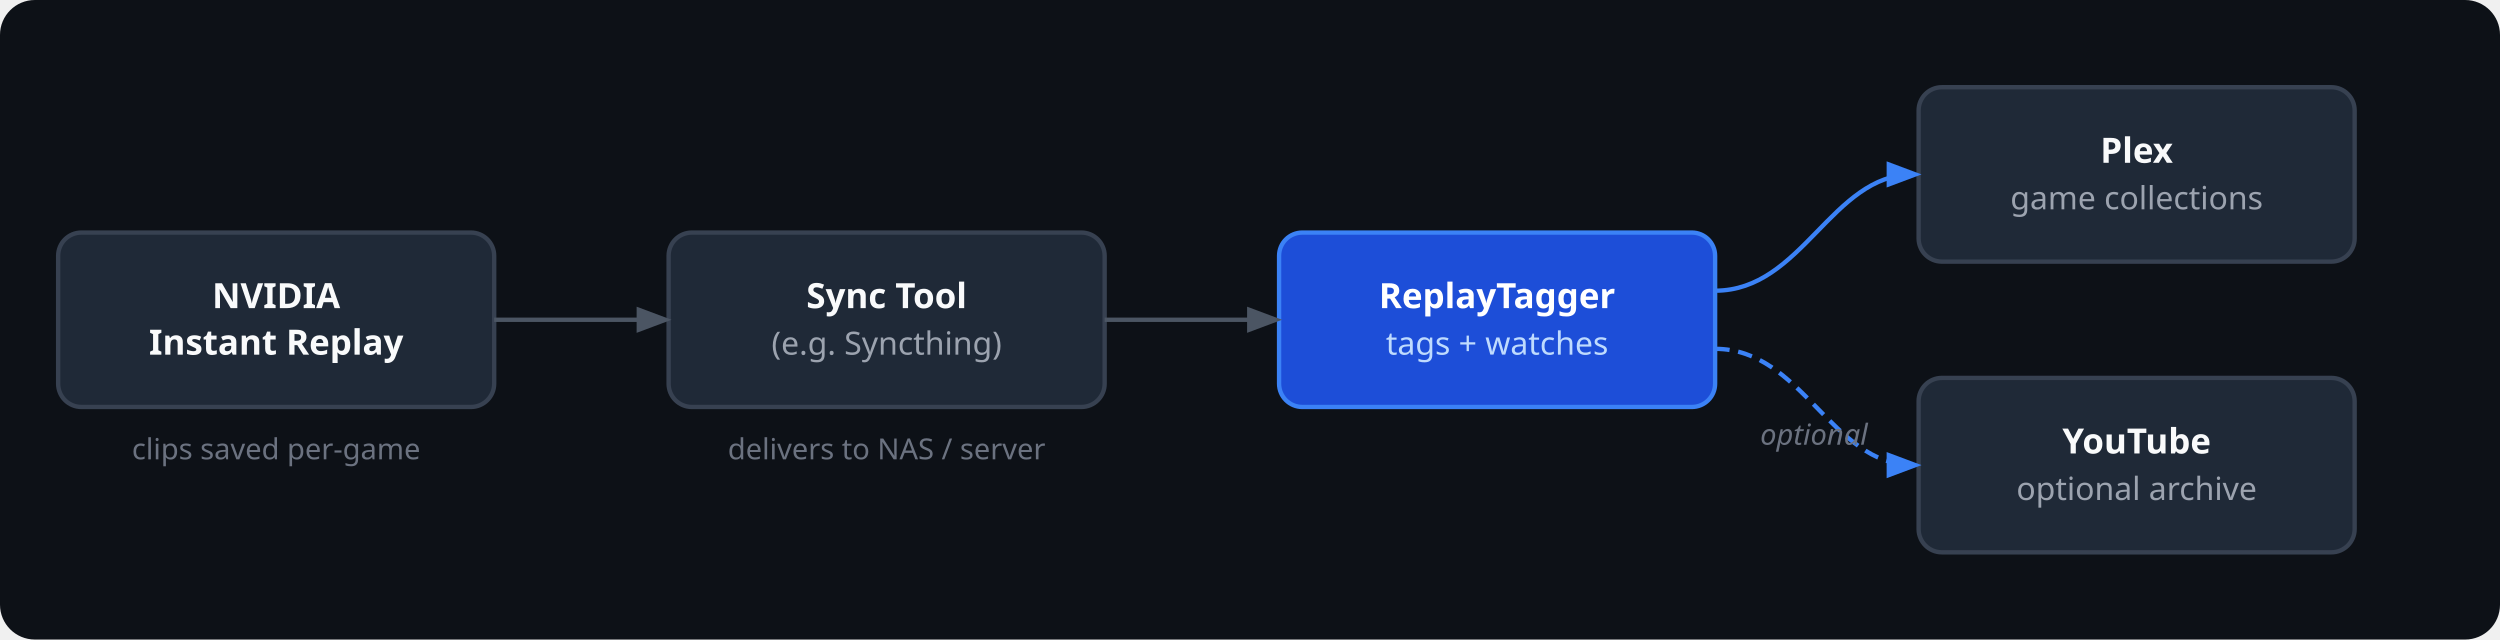
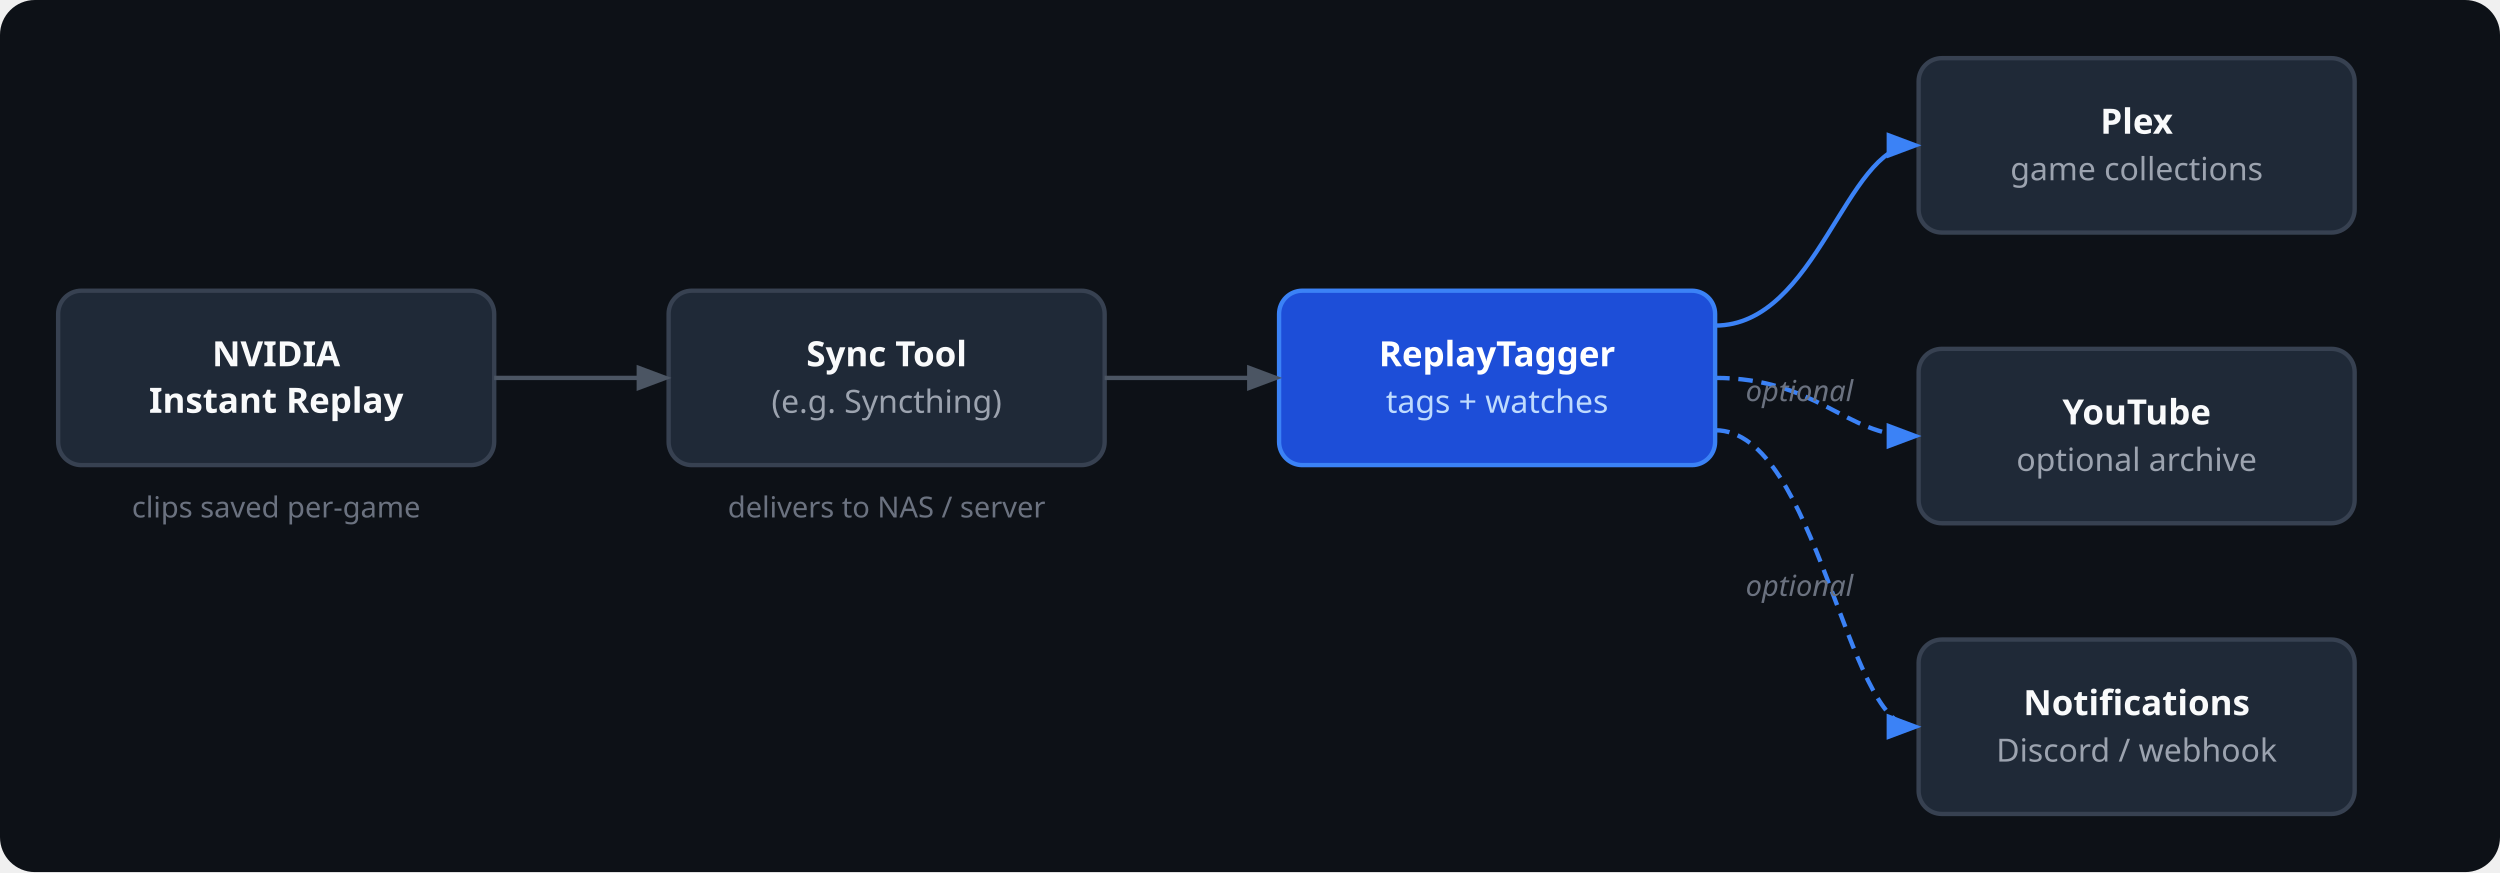
- <svg xmlns="http://www.w3.org/2000/svg" viewBox="0 0 860 220" width="860" height="220" font-family="ui-sans-serif, system-ui, sans-serif">
-   <rect width="860" height="220" fill="#0d1117" rx="12" />
-   <rect x="20" y="80" width="150" height="60" rx="8" fill="#1f2937" stroke="#374151" stroke-width="1.5" />
-   <text x="95" y="106" text-anchor="middle" fill="#f9fafb" font-size="12" font-weight="600">NVIDIA</text>
-   <text x="95" y="122" text-anchor="middle" fill="#f9fafb" font-size="12" font-weight="600">Instant Replay</text>
-   <rect x="230" y="80" width="150" height="60" rx="8" fill="#1f2937" stroke="#374151" stroke-width="1.5" />
-   <text x="305" y="106" text-anchor="middle" fill="#f9fafb" font-size="12" font-weight="600">Sync Tool</text>
-   <text x="305" y="122" text-anchor="middle" fill="#9ca3af" font-size="11">(e.g. Syncthing)</text>
-   <rect x="440" y="80" width="150" height="60" rx="8" fill="#1d4ed8" stroke="#3b82f6" stroke-width="1.5" />
-   <text x="515" y="106" text-anchor="middle" fill="#ffffff" font-size="12" font-weight="700">ReplayTagger</text>
-   <text x="515" y="122" text-anchor="middle" fill="#bfdbfe" font-size="11">tags + watches</text>
-   <rect x="660" y="30" width="150" height="60" rx="8" fill="#1f2937" stroke="#374151" stroke-width="1.5" />
-   <text x="735" y="56" text-anchor="middle" fill="#f9fafb" font-size="12" font-weight="600">Plex</text>
-   <text x="735" y="72" text-anchor="middle" fill="#9ca3af" font-size="11">game collections</text>
-   <rect x="660" y="130" width="150" height="60" rx="8" fill="#1f2937" stroke="#374151" stroke-width="1.5" />
-   <text x="735" y="156" text-anchor="middle" fill="#f9fafb" font-size="12" font-weight="600">YouTube</text>
-   <text x="735" y="172" text-anchor="middle" fill="#9ca3af" font-size="11">optional archive</text>
-   <line x1="170" y1="110" x2="228" y2="110" stroke="#4b5563" stroke-width="1.5" marker-end="url(#arr)" />
-   <line x1="380" y1="110" x2="438" y2="110" stroke="#4b5563" stroke-width="1.5" marker-end="url(#arr)" />
-   <path d="M590 100 C620 100 630 60 658 60" fill="none" stroke="#3b82f6" stroke-width="1.5" marker-end="url(#arr-blue)" />
-   <path d="M590 120 C620 120 630 160 658 160" fill="none" stroke="#3b82f6" stroke-width="1.5" stroke-dasharray="5,3" marker-end="url(#arr-blue)" />
-   <text x="95" y="158" text-anchor="middle" fill="#6b7280" font-size="10">clips saved per-game</text>
-   <text x="305" y="158" text-anchor="middle" fill="#6b7280" font-size="10">delivers to NAS / server</text>
-   <text x="624" y="153" text-anchor="middle" fill="#6b7280" font-size="10" font-style="italic">optional</text>
+ <svg xmlns="http://www.w3.org/2000/svg" viewBox="0 0 860 300" width="860" height="300" font-family="ui-sans-serif, system-ui, sans-serif">
+   <rect width="860" height="300" fill="#0d1117" rx="12" />
+   <rect x="20" y="100" width="150" height="60" rx="8" fill="#1f2937" stroke="#374151" stroke-width="1.5" />
+   <text x="95" y="126" text-anchor="middle" fill="#f9fafb" font-size="12" font-weight="600">NVIDIA</text>
+   <text x="95" y="142" text-anchor="middle" fill="#f9fafb" font-size="12" font-weight="600">Instant Replay</text>
+   <rect x="230" y="100" width="150" height="60" rx="8" fill="#1f2937" stroke="#374151" stroke-width="1.5" />
+   <text x="305" y="126" text-anchor="middle" fill="#f9fafb" font-size="12" font-weight="600">Sync Tool</text>
+   <text x="305" y="142" text-anchor="middle" fill="#9ca3af" font-size="11">(e.g. Syncthing)</text>
+   <rect x="440" y="100" width="150" height="60" rx="8" fill="#1d4ed8" stroke="#3b82f6" stroke-width="1.5" />
+   <text x="515" y="126" text-anchor="middle" fill="#ffffff" font-size="12" font-weight="700">ReplayTagger</text>
+   <text x="515" y="142" text-anchor="middle" fill="#bfdbfe" font-size="11">tags + watches</text>
+   <rect x="660" y="20" width="150" height="60" rx="8" fill="#1f2937" stroke="#374151" stroke-width="1.5" />
+   <text x="735" y="46" text-anchor="middle" fill="#f9fafb" font-size="12" font-weight="600">Plex</text>
+   <text x="735" y="62" text-anchor="middle" fill="#9ca3af" font-size="11">game collections</text>
+   <rect x="660" y="120" width="150" height="60" rx="8" fill="#1f2937" stroke="#374151" stroke-width="1.5" />
+   <text x="735" y="146" text-anchor="middle" fill="#f9fafb" font-size="12" font-weight="600">YouTube</text>
+   <text x="735" y="162" text-anchor="middle" fill="#9ca3af" font-size="11">optional archive</text>
+   <rect x="660" y="220" width="150" height="60" rx="8" fill="#1f2937" stroke="#374151" stroke-width="1.5" />
+   <text x="735" y="246" text-anchor="middle" fill="#f9fafb" font-size="12" font-weight="600">Notifications</text>
+   <text x="735" y="262" text-anchor="middle" fill="#9ca3af" font-size="11">Discord / webhook</text>
+   <line x1="170" y1="130" x2="228" y2="130" stroke="#4b5563" stroke-width="1.5" marker-end="url(#arr)" />
+   <line x1="380" y1="130" x2="438" y2="130" stroke="#4b5563" stroke-width="1.5" marker-end="url(#arr)" />
+   <path d="M590 112 C625 112 635 50 658 50" fill="none" stroke="#3b82f6" stroke-width="1.5" marker-end="url(#arr-blue)" />
+   <path d="M590 130 C625 130 635 150 658 150" fill="none" stroke="#3b82f6" stroke-width="1.5" stroke-dasharray="5,3" marker-end="url(#arr-blue)" />
+   <path d="M590 148 C625 148 635 250 658 250" fill="none" stroke="#3b82f6" stroke-width="1.5" stroke-dasharray="5,3" marker-end="url(#arr-blue)" />
+   <text x="95" y="178" text-anchor="middle" fill="#6b7280" font-size="10">clips saved per-game</text>
+   <text x="305" y="178" text-anchor="middle" fill="#6b7280" font-size="10">delivers to NAS / server</text>
+   <text x="619" y="138" text-anchor="middle" fill="#6b7280" font-size="10" font-style="italic">optional</text>
+   <text x="619" y="205" text-anchor="middle" fill="#6b7280" font-size="10" font-style="italic">optional</text>
  <defs>
    <marker id="arr" markerWidth="8" markerHeight="8" refX="6" refY="3" orient="auto">
      <path d="M0,0 L0,6 L8,3 z" fill="#4b5563" />
    </marker>
    <marker id="arr-blue" markerWidth="8" markerHeight="8" refX="6" refY="3" orient="auto">
      <path d="M0,0 L0,6 L8,3 z" fill="#3b82f6" />
    </marker>
  </defs>
</svg>
